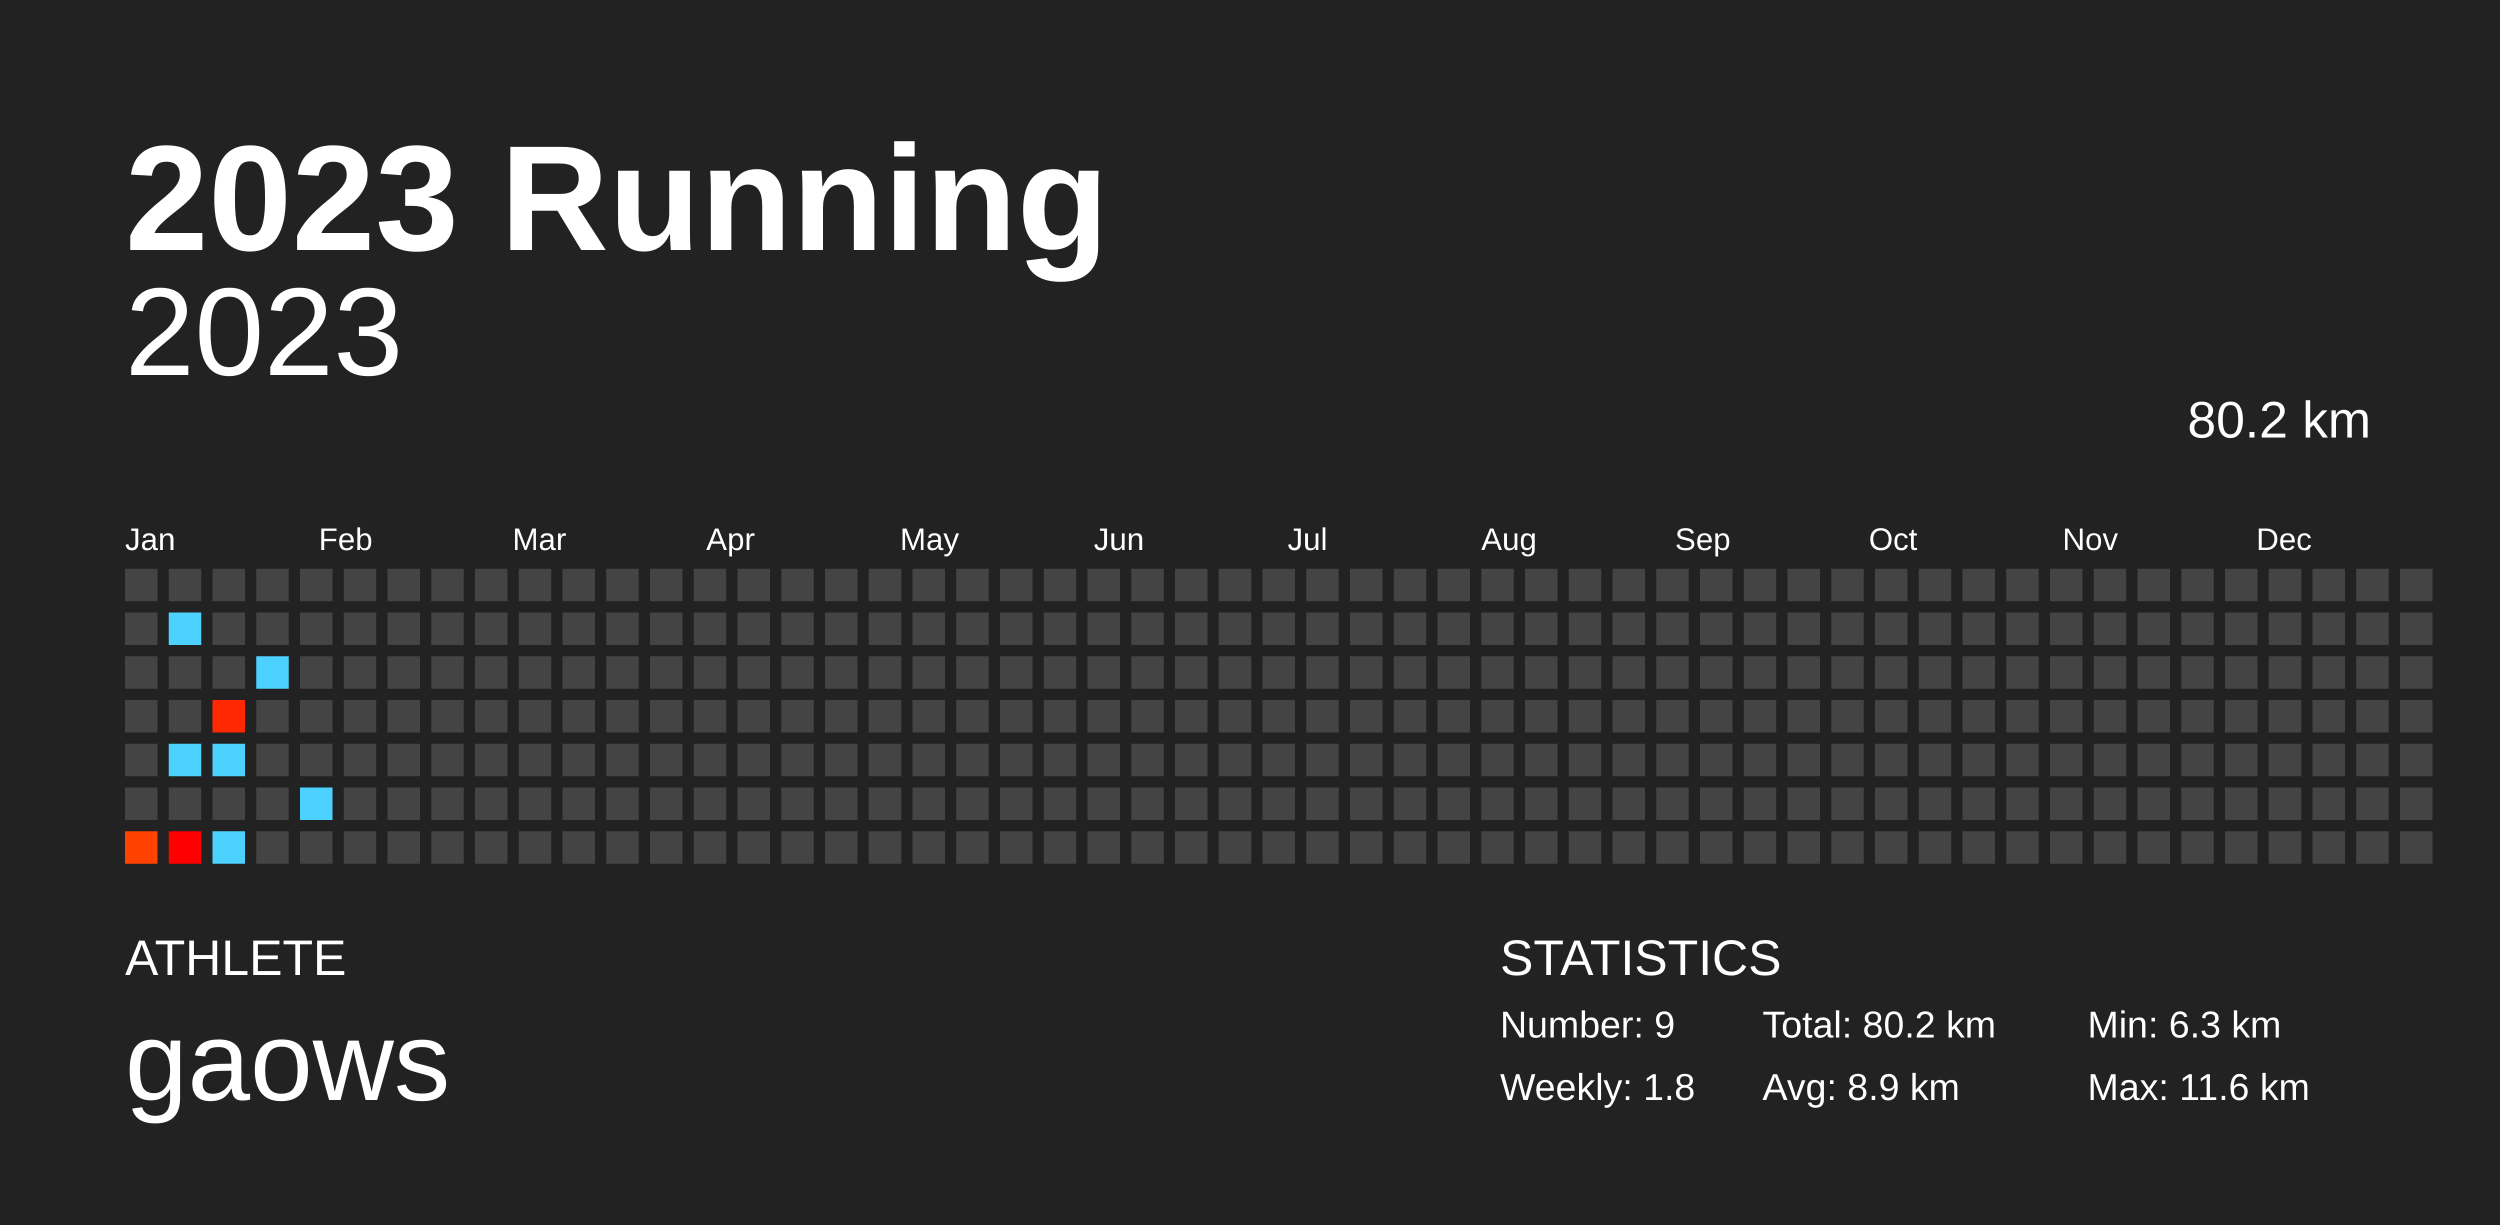
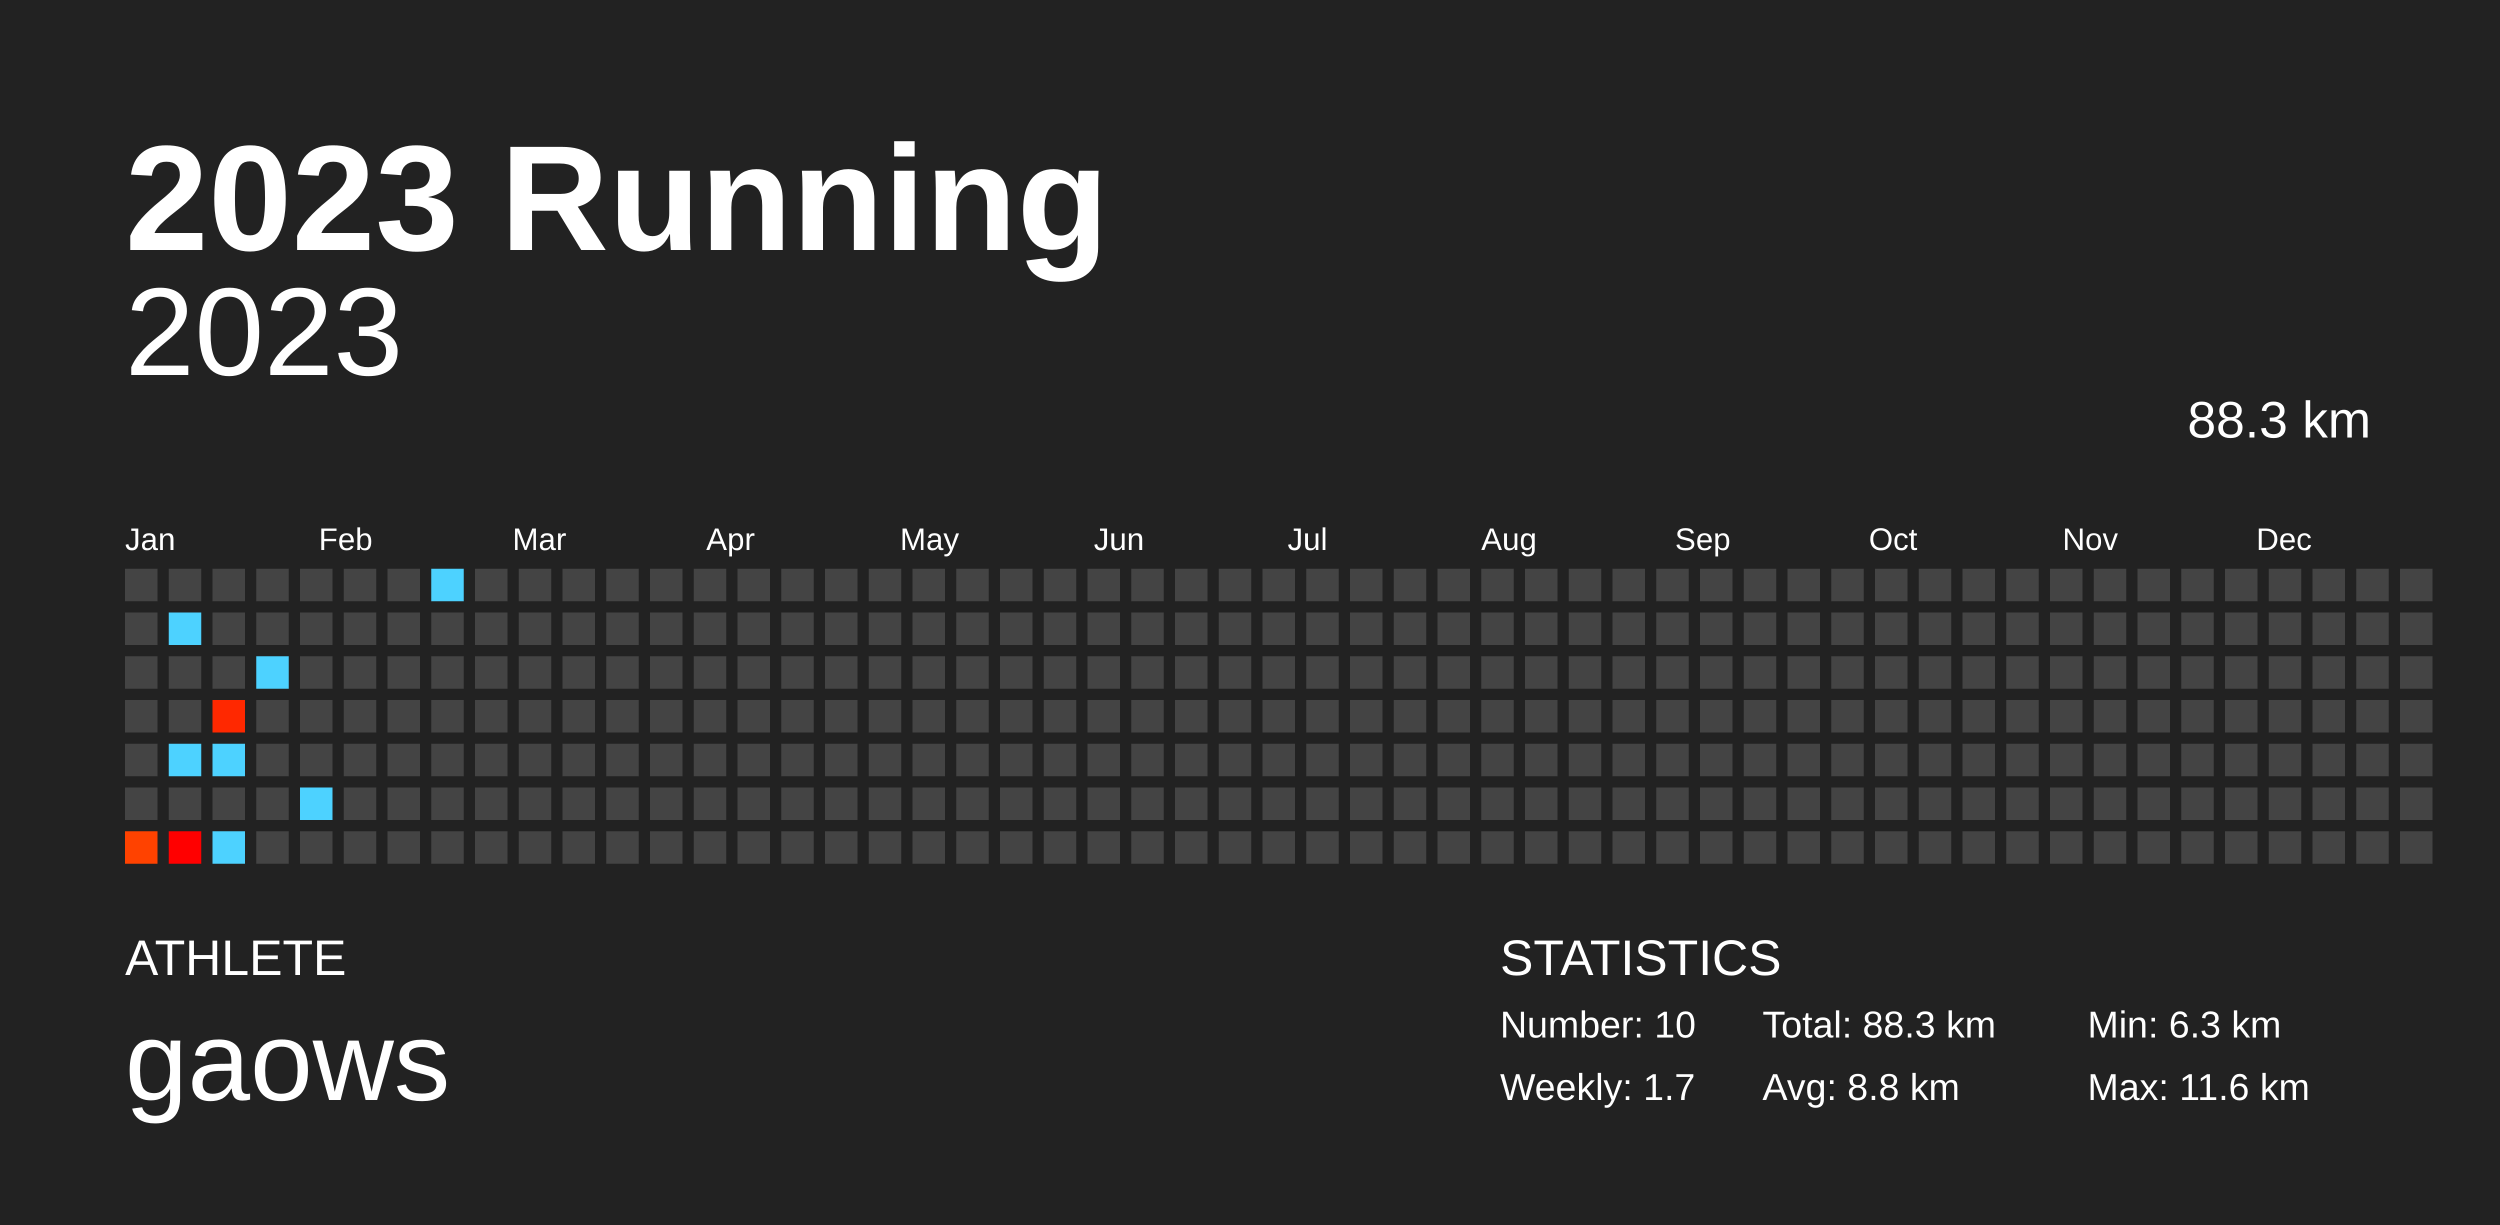
<svg xmlns="http://www.w3.org/2000/svg" baseProfile="full" height="98mm" version="1.1" viewBox="0,0,200,98" width="200mm">
  <defs />
  <rect fill="#222222" height="98" width="200" x="0" y="0" />
  <text fill="#FFFFFF" style="font-size:12px; font-family:Arial; font-weight:bold;" x="10" y="20">2023 Running</text>
  <text fill="#FFFFFF" style="font-size:4px; font-family:Arial" x="10" y="78">ATHLETE</text>
  <text fill="#FFFFFF" style="font-size:9px; font-family:Arial" x="10" y="88">gaows</text>
  <text fill="#FFFFFF" style="font-size:4px; font-family:Arial" x="120" y="78">STATISTICS</text>
-   <text fill="#FFFFFF" style="font-size:3px; font-family:Arial" x="120" y="83">Number: 9</text>
-   <text fill="#FFFFFF" style="font-size:3px; font-family:Arial" x="120" y="88">Weekly: 1.8</text>
-   <text fill="#FFFFFF" style="font-size:3px; font-family:Arial" x="141" y="83">Total: 80.2 km</text>
-   <text fill="#FFFFFF" style="font-size:3px; font-family:Arial" x="141" y="88">Avg: 8.9 km</text>
+   <text fill="#FFFFFF" style="font-size:3px; font-family:Arial" x="120" y="83">Number: 10</text>
+   <text fill="#FFFFFF" style="font-size:3px; font-family:Arial" x="120" y="88">Weekly: 1.7</text>
+   <text fill="#FFFFFF" style="font-size:3px; font-family:Arial" x="141" y="83">Total: 88.3 km</text>
+   <text fill="#FFFFFF" style="font-size:3px; font-family:Arial" x="141" y="88">Avg: 8.8 km</text>
  <text fill="#FFFFFF" style="font-size:3px; font-family:Arial" x="167" y="83">Min: 6.3 km</text>
  <text fill="#FFFFFF" style="font-size:3px; font-family:Arial" x="167" y="88">Max: 11.6 km</text>
  <text alignment-baseline="hanging" fill="#FFFFFF" style="font-size:10.0px; font-family:Arial;" x="10" y="30">2023</text>
-   <text alignment-baseline="hanging" fill="#FFFFFF" style="font-size:4.125px; font-family:Arial;" x="175" y="35">80.2 km</text>
+   <text alignment-baseline="hanging" fill="#FFFFFF" style="font-size:4.125px; font-family:Arial;" x="175" y="35">88.3 km</text>
  <text fill="#FFFFFF" style="font-size:2.5px; font-family:Arial" x="10.0" y="44">Jan</text>
  <text fill="#FFFFFF" style="font-size:2.5px; font-family:Arial" x="25.5" y="44">Feb</text>
  <text fill="#FFFFFF" style="font-size:2.5px; font-family:Arial" x="41.0" y="44">Mar</text>
  <text fill="#FFFFFF" style="font-size:2.5px; font-family:Arial" x="56.5" y="44">Apr</text>
  <text fill="#FFFFFF" style="font-size:2.5px; font-family:Arial" x="72.0" y="44">May</text>
  <text fill="#FFFFFF" style="font-size:2.5px; font-family:Arial" x="87.5" y="44">Jun</text>
  <text fill="#FFFFFF" style="font-size:2.5px; font-family:Arial" x="103.0" y="44">Jul</text>
  <text fill="#FFFFFF" style="font-size:2.5px; font-family:Arial" x="118.5" y="44">Aug</text>
  <text fill="#FFFFFF" style="font-size:2.5px; font-family:Arial" x="134.0" y="44">Sep</text>
  <text fill="#FFFFFF" style="font-size:2.5px; font-family:Arial" x="149.5" y="44">Oct</text>
  <text fill="#FFFFFF" style="font-size:2.5px; font-family:Arial" x="165.0" y="44">Nov</text>
  <text fill="#FFFFFF" style="font-size:2.5px; font-family:Arial" x="180.5" y="44">Dec</text>
  <rect fill="#444444" height="2.6" width="2.6" x="10.0" y="45.5" />
  <rect fill="#444444" height="2.6" width="2.6" x="10.0" y="49.0" />
  <rect fill="#444444" height="2.6" width="2.6" x="10.0" y="52.5" />
  <rect fill="#444444" height="2.6" width="2.6" x="10.0" y="56.0" />
  <rect fill="#444444" height="2.6" width="2.6" x="10.0" y="59.5" />
  <rect fill="#444444" height="2.6" width="2.6" x="10.0" y="63.0" />
  <rect fill="#ff4200" height="2.6" width="2.6" x="10.0" y="66.5" />
  <rect fill="#444444" height="2.6" width="2.6" x="13.5" y="45.5" />
  <rect fill="#4dd2ff" height="2.6" width="2.6" x="13.5" y="49.0" />
  <rect fill="#444444" height="2.6" width="2.6" x="13.5" y="52.5" />
  <rect fill="#444444" height="2.6" width="2.6" x="13.5" y="56.0" />
  <rect fill="#4dd2ff" height="2.6" width="2.6" x="13.5" y="59.5" />
  <rect fill="#444444" height="2.6" width="2.6" x="13.5" y="63.0" />
  <rect fill="#ff0000" height="2.6" width="2.6" x="13.5" y="66.5" />
  <rect fill="#444444" height="2.6" width="2.6" x="17.0" y="45.5" />
  <rect fill="#444444" height="2.6" width="2.6" x="17.0" y="49.0" />
  <rect fill="#444444" height="2.6" width="2.6" x="17.0" y="52.5" />
  <rect fill="#ff2800" height="2.6" width="2.6" x="17.0" y="56.0" />
  <rect fill="#4dd2ff" height="2.6" width="2.6" x="17.0" y="59.5" />
  <rect fill="#444444" height="2.6" width="2.6" x="17.0" y="63.0" />
  <rect fill="#4dd2ff" height="2.6" width="2.6" x="17.0" y="66.5" />
  <rect fill="#444444" height="2.6" width="2.6" x="20.5" y="45.5" />
  <rect fill="#444444" height="2.6" width="2.6" x="20.5" y="49.0" />
  <rect fill="#4dd2ff" height="2.6" width="2.6" x="20.5" y="52.5" />
  <rect fill="#444444" height="2.6" width="2.6" x="20.5" y="56.0" />
  <rect fill="#444444" height="2.6" width="2.6" x="20.5" y="59.5" />
  <rect fill="#444444" height="2.6" width="2.6" x="20.5" y="63.0" />
  <rect fill="#444444" height="2.6" width="2.6" x="20.5" y="66.5" />
  <rect fill="#444444" height="2.6" width="2.6" x="24.0" y="45.5" />
  <rect fill="#444444" height="2.6" width="2.6" x="24.0" y="49.0" />
  <rect fill="#444444" height="2.6" width="2.6" x="24.0" y="52.5" />
  <rect fill="#444444" height="2.6" width="2.6" x="24.0" y="56.0" />
  <rect fill="#444444" height="2.6" width="2.6" x="24.0" y="59.5" />
  <rect fill="#4dd2ff" height="2.6" width="2.6" x="24.0" y="63.0" />
  <rect fill="#444444" height="2.6" width="2.6" x="24.0" y="66.5" />
  <rect fill="#444444" height="2.6" width="2.6" x="27.5" y="45.5" />
  <rect fill="#444444" height="2.6" width="2.6" x="27.5" y="49.0" />
  <rect fill="#444444" height="2.6" width="2.6" x="27.5" y="52.5" />
  <rect fill="#444444" height="2.6" width="2.6" x="27.5" y="56.0" />
  <rect fill="#444444" height="2.6" width="2.6" x="27.5" y="59.5" />
  <rect fill="#444444" height="2.6" width="2.6" x="27.5" y="63.0" />
  <rect fill="#444444" height="2.6" width="2.6" x="27.5" y="66.5" />
  <rect fill="#444444" height="2.6" width="2.6" x="31.0" y="45.5" />
  <rect fill="#444444" height="2.6" width="2.6" x="31.0" y="49.0" />
  <rect fill="#444444" height="2.6" width="2.6" x="31.0" y="52.5" />
  <rect fill="#444444" height="2.6" width="2.6" x="31.0" y="56.0" />
  <rect fill="#444444" height="2.6" width="2.6" x="31.0" y="59.5" />
  <rect fill="#444444" height="2.6" width="2.6" x="31.0" y="63.0" />
  <rect fill="#444444" height="2.6" width="2.6" x="31.0" y="66.5" />
-   <rect fill="#444444" height="2.6" width="2.6" x="34.5" y="45.5" />
+   <rect fill="#4dd2ff" height="2.6" width="2.6" x="34.5" y="45.5" />
  <rect fill="#444444" height="2.6" width="2.6" x="34.5" y="49.0" />
  <rect fill="#444444" height="2.6" width="2.6" x="34.5" y="52.5" />
  <rect fill="#444444" height="2.6" width="2.6" x="34.5" y="56.0" />
  <rect fill="#444444" height="2.6" width="2.6" x="34.5" y="59.5" />
  <rect fill="#444444" height="2.6" width="2.6" x="34.5" y="63.0" />
  <rect fill="#444444" height="2.6" width="2.6" x="34.5" y="66.5" />
  <rect fill="#444444" height="2.6" width="2.6" x="38.0" y="45.5" />
  <rect fill="#444444" height="2.6" width="2.6" x="38.0" y="49.0" />
  <rect fill="#444444" height="2.6" width="2.6" x="38.0" y="52.5" />
  <rect fill="#444444" height="2.6" width="2.6" x="38.0" y="56.0" />
  <rect fill="#444444" height="2.6" width="2.6" x="38.0" y="59.5" />
  <rect fill="#444444" height="2.6" width="2.6" x="38.0" y="63.0" />
  <rect fill="#444444" height="2.6" width="2.6" x="38.0" y="66.5" />
  <rect fill="#444444" height="2.6" width="2.6" x="41.5" y="45.5" />
  <rect fill="#444444" height="2.6" width="2.6" x="41.5" y="49.0" />
  <rect fill="#444444" height="2.6" width="2.6" x="41.5" y="52.5" />
  <rect fill="#444444" height="2.6" width="2.6" x="41.5" y="56.0" />
  <rect fill="#444444" height="2.6" width="2.6" x="41.5" y="59.5" />
  <rect fill="#444444" height="2.6" width="2.6" x="41.5" y="63.0" />
  <rect fill="#444444" height="2.6" width="2.6" x="41.5" y="66.5" />
  <rect fill="#444444" height="2.6" width="2.6" x="45.0" y="45.5" />
  <rect fill="#444444" height="2.6" width="2.6" x="45.0" y="49.0" />
  <rect fill="#444444" height="2.6" width="2.6" x="45.0" y="52.5" />
  <rect fill="#444444" height="2.6" width="2.6" x="45.0" y="56.0" />
  <rect fill="#444444" height="2.6" width="2.6" x="45.0" y="59.5" />
  <rect fill="#444444" height="2.6" width="2.6" x="45.0" y="63.0" />
  <rect fill="#444444" height="2.6" width="2.6" x="45.0" y="66.5" />
  <rect fill="#444444" height="2.6" width="2.6" x="48.5" y="45.5" />
  <rect fill="#444444" height="2.6" width="2.6" x="48.5" y="49.0" />
  <rect fill="#444444" height="2.6" width="2.6" x="48.5" y="52.5" />
  <rect fill="#444444" height="2.6" width="2.6" x="48.5" y="56.0" />
  <rect fill="#444444" height="2.6" width="2.6" x="48.5" y="59.5" />
  <rect fill="#444444" height="2.6" width="2.6" x="48.5" y="63.0" />
  <rect fill="#444444" height="2.6" width="2.6" x="48.5" y="66.5" />
  <rect fill="#444444" height="2.6" width="2.6" x="52.0" y="45.5" />
  <rect fill="#444444" height="2.6" width="2.6" x="52.0" y="49.0" />
  <rect fill="#444444" height="2.6" width="2.6" x="52.0" y="52.5" />
  <rect fill="#444444" height="2.6" width="2.6" x="52.0" y="56.0" />
  <rect fill="#444444" height="2.6" width="2.6" x="52.0" y="59.5" />
  <rect fill="#444444" height="2.6" width="2.6" x="52.0" y="63.0" />
  <rect fill="#444444" height="2.6" width="2.6" x="52.0" y="66.5" />
  <rect fill="#444444" height="2.6" width="2.6" x="55.5" y="45.5" />
  <rect fill="#444444" height="2.6" width="2.6" x="55.5" y="49.0" />
  <rect fill="#444444" height="2.6" width="2.6" x="55.5" y="52.5" />
  <rect fill="#444444" height="2.6" width="2.6" x="55.5" y="56.0" />
  <rect fill="#444444" height="2.6" width="2.6" x="55.5" y="59.5" />
  <rect fill="#444444" height="2.6" width="2.6" x="55.5" y="63.0" />
  <rect fill="#444444" height="2.6" width="2.6" x="55.5" y="66.5" />
  <rect fill="#444444" height="2.6" width="2.6" x="59.0" y="45.5" />
  <rect fill="#444444" height="2.6" width="2.6" x="59.0" y="49.0" />
  <rect fill="#444444" height="2.6" width="2.6" x="59.0" y="52.5" />
  <rect fill="#444444" height="2.6" width="2.6" x="59.0" y="56.0" />
  <rect fill="#444444" height="2.6" width="2.6" x="59.0" y="59.5" />
  <rect fill="#444444" height="2.6" width="2.6" x="59.0" y="63.0" />
  <rect fill="#444444" height="2.6" width="2.6" x="59.0" y="66.5" />
  <rect fill="#444444" height="2.6" width="2.6" x="62.5" y="45.5" />
  <rect fill="#444444" height="2.6" width="2.6" x="62.5" y="49.0" />
  <rect fill="#444444" height="2.6" width="2.6" x="62.5" y="52.5" />
  <rect fill="#444444" height="2.6" width="2.6" x="62.5" y="56.0" />
  <rect fill="#444444" height="2.6" width="2.6" x="62.5" y="59.5" />
  <rect fill="#444444" height="2.6" width="2.6" x="62.5" y="63.0" />
  <rect fill="#444444" height="2.6" width="2.6" x="62.5" y="66.5" />
  <rect fill="#444444" height="2.6" width="2.6" x="66.0" y="45.5" />
  <rect fill="#444444" height="2.6" width="2.6" x="66.0" y="49.0" />
  <rect fill="#444444" height="2.6" width="2.6" x="66.0" y="52.5" />
  <rect fill="#444444" height="2.6" width="2.6" x="66.0" y="56.0" />
  <rect fill="#444444" height="2.6" width="2.6" x="66.0" y="59.5" />
  <rect fill="#444444" height="2.6" width="2.6" x="66.0" y="63.0" />
  <rect fill="#444444" height="2.6" width="2.6" x="66.0" y="66.5" />
  <rect fill="#444444" height="2.6" width="2.6" x="69.5" y="45.5" />
  <rect fill="#444444" height="2.6" width="2.6" x="69.5" y="49.0" />
  <rect fill="#444444" height="2.6" width="2.6" x="69.5" y="52.5" />
  <rect fill="#444444" height="2.6" width="2.6" x="69.5" y="56.0" />
  <rect fill="#444444" height="2.6" width="2.6" x="69.5" y="59.5" />
  <rect fill="#444444" height="2.6" width="2.6" x="69.5" y="63.0" />
  <rect fill="#444444" height="2.6" width="2.6" x="69.5" y="66.5" />
  <rect fill="#444444" height="2.6" width="2.6" x="73.0" y="45.5" />
  <rect fill="#444444" height="2.6" width="2.6" x="73.0" y="49.0" />
  <rect fill="#444444" height="2.6" width="2.6" x="73.0" y="52.5" />
  <rect fill="#444444" height="2.6" width="2.6" x="73.0" y="56.0" />
  <rect fill="#444444" height="2.6" width="2.6" x="73.0" y="59.5" />
  <rect fill="#444444" height="2.6" width="2.6" x="73.0" y="63.0" />
  <rect fill="#444444" height="2.6" width="2.6" x="73.0" y="66.5" />
  <rect fill="#444444" height="2.6" width="2.6" x="76.5" y="45.5" />
  <rect fill="#444444" height="2.6" width="2.6" x="76.5" y="49.0" />
  <rect fill="#444444" height="2.6" width="2.6" x="76.5" y="52.5" />
  <rect fill="#444444" height="2.6" width="2.6" x="76.5" y="56.0" />
  <rect fill="#444444" height="2.6" width="2.6" x="76.5" y="59.5" />
  <rect fill="#444444" height="2.6" width="2.6" x="76.5" y="63.0" />
  <rect fill="#444444" height="2.6" width="2.6" x="76.5" y="66.5" />
  <rect fill="#444444" height="2.6" width="2.6" x="80.0" y="45.5" />
  <rect fill="#444444" height="2.6" width="2.6" x="80.0" y="49.0" />
  <rect fill="#444444" height="2.6" width="2.6" x="80.0" y="52.5" />
  <rect fill="#444444" height="2.6" width="2.6" x="80.0" y="56.0" />
  <rect fill="#444444" height="2.6" width="2.6" x="80.0" y="59.5" />
  <rect fill="#444444" height="2.6" width="2.6" x="80.0" y="63.0" />
  <rect fill="#444444" height="2.6" width="2.6" x="80.0" y="66.5" />
  <rect fill="#444444" height="2.6" width="2.6" x="83.5" y="45.5" />
  <rect fill="#444444" height="2.6" width="2.6" x="83.5" y="49.0" />
  <rect fill="#444444" height="2.6" width="2.6" x="83.5" y="52.5" />
  <rect fill="#444444" height="2.6" width="2.6" x="83.5" y="56.0" />
  <rect fill="#444444" height="2.6" width="2.6" x="83.5" y="59.5" />
  <rect fill="#444444" height="2.6" width="2.6" x="83.5" y="63.0" />
  <rect fill="#444444" height="2.6" width="2.6" x="83.5" y="66.5" />
  <rect fill="#444444" height="2.6" width="2.6" x="87.0" y="45.5" />
  <rect fill="#444444" height="2.6" width="2.6" x="87.0" y="49.0" />
  <rect fill="#444444" height="2.6" width="2.6" x="87.0" y="52.5" />
  <rect fill="#444444" height="2.6" width="2.6" x="87.0" y="56.0" />
  <rect fill="#444444" height="2.6" width="2.6" x="87.0" y="59.5" />
  <rect fill="#444444" height="2.6" width="2.6" x="87.0" y="63.0" />
  <rect fill="#444444" height="2.6" width="2.6" x="87.0" y="66.5" />
  <rect fill="#444444" height="2.6" width="2.6" x="90.5" y="45.5" />
  <rect fill="#444444" height="2.6" width="2.6" x="90.5" y="49.0" />
  <rect fill="#444444" height="2.6" width="2.6" x="90.5" y="52.5" />
  <rect fill="#444444" height="2.6" width="2.6" x="90.5" y="56.0" />
  <rect fill="#444444" height="2.6" width="2.6" x="90.5" y="59.5" />
  <rect fill="#444444" height="2.6" width="2.6" x="90.5" y="63.0" />
  <rect fill="#444444" height="2.6" width="2.6" x="90.5" y="66.5" />
  <rect fill="#444444" height="2.6" width="2.6" x="94.0" y="45.5" />
  <rect fill="#444444" height="2.6" width="2.6" x="94.0" y="49.0" />
  <rect fill="#444444" height="2.6" width="2.6" x="94.0" y="52.5" />
  <rect fill="#444444" height="2.6" width="2.6" x="94.0" y="56.0" />
  <rect fill="#444444" height="2.6" width="2.6" x="94.0" y="59.5" />
  <rect fill="#444444" height="2.6" width="2.6" x="94.0" y="63.0" />
  <rect fill="#444444" height="2.6" width="2.6" x="94.0" y="66.5" />
  <rect fill="#444444" height="2.6" width="2.6" x="97.5" y="45.5" />
  <rect fill="#444444" height="2.6" width="2.6" x="97.5" y="49.0" />
  <rect fill="#444444" height="2.6" width="2.6" x="97.5" y="52.5" />
  <rect fill="#444444" height="2.6" width="2.6" x="97.5" y="56.0" />
  <rect fill="#444444" height="2.6" width="2.6" x="97.5" y="59.5" />
  <rect fill="#444444" height="2.6" width="2.6" x="97.5" y="63.0" />
  <rect fill="#444444" height="2.6" width="2.6" x="97.5" y="66.5" />
  <rect fill="#444444" height="2.6" width="2.6" x="101.0" y="45.5" />
  <rect fill="#444444" height="2.6" width="2.6" x="101.0" y="49.0" />
  <rect fill="#444444" height="2.6" width="2.6" x="101.0" y="52.5" />
  <rect fill="#444444" height="2.6" width="2.6" x="101.0" y="56.0" />
  <rect fill="#444444" height="2.6" width="2.6" x="101.0" y="59.5" />
  <rect fill="#444444" height="2.6" width="2.6" x="101.0" y="63.0" />
  <rect fill="#444444" height="2.6" width="2.6" x="101.0" y="66.5" />
  <rect fill="#444444" height="2.6" width="2.6" x="104.5" y="45.5" />
  <rect fill="#444444" height="2.6" width="2.6" x="104.5" y="49.0" />
  <rect fill="#444444" height="2.6" width="2.6" x="104.5" y="52.5" />
  <rect fill="#444444" height="2.6" width="2.6" x="104.5" y="56.0" />
  <rect fill="#444444" height="2.6" width="2.6" x="104.5" y="59.5" />
  <rect fill="#444444" height="2.6" width="2.6" x="104.5" y="63.0" />
  <rect fill="#444444" height="2.6" width="2.6" x="104.5" y="66.5" />
  <rect fill="#444444" height="2.6" width="2.6" x="108.0" y="45.5" />
  <rect fill="#444444" height="2.6" width="2.6" x="108.0" y="49.0" />
  <rect fill="#444444" height="2.6" width="2.6" x="108.0" y="52.5" />
  <rect fill="#444444" height="2.6" width="2.6" x="108.0" y="56.0" />
  <rect fill="#444444" height="2.6" width="2.6" x="108.0" y="59.5" />
  <rect fill="#444444" height="2.6" width="2.6" x="108.0" y="63.0" />
  <rect fill="#444444" height="2.6" width="2.6" x="108.0" y="66.5" />
  <rect fill="#444444" height="2.6" width="2.6" x="111.5" y="45.5" />
  <rect fill="#444444" height="2.6" width="2.6" x="111.5" y="49.0" />
  <rect fill="#444444" height="2.6" width="2.6" x="111.5" y="52.5" />
  <rect fill="#444444" height="2.6" width="2.6" x="111.5" y="56.0" />
  <rect fill="#444444" height="2.6" width="2.6" x="111.5" y="59.5" />
  <rect fill="#444444" height="2.6" width="2.6" x="111.5" y="63.0" />
  <rect fill="#444444" height="2.6" width="2.6" x="111.5" y="66.5" />
  <rect fill="#444444" height="2.6" width="2.6" x="115.0" y="45.5" />
  <rect fill="#444444" height="2.6" width="2.6" x="115.0" y="49.0" />
  <rect fill="#444444" height="2.6" width="2.6" x="115.0" y="52.5" />
  <rect fill="#444444" height="2.6" width="2.6" x="115.0" y="56.0" />
  <rect fill="#444444" height="2.6" width="2.6" x="115.0" y="59.5" />
  <rect fill="#444444" height="2.6" width="2.6" x="115.0" y="63.0" />
  <rect fill="#444444" height="2.6" width="2.6" x="115.0" y="66.5" />
  <rect fill="#444444" height="2.6" width="2.6" x="118.5" y="45.5" />
  <rect fill="#444444" height="2.6" width="2.6" x="118.5" y="49.0" />
  <rect fill="#444444" height="2.6" width="2.6" x="118.5" y="52.5" />
  <rect fill="#444444" height="2.6" width="2.6" x="118.5" y="56.0" />
  <rect fill="#444444" height="2.6" width="2.6" x="118.5" y="59.5" />
  <rect fill="#444444" height="2.6" width="2.6" x="118.5" y="63.0" />
  <rect fill="#444444" height="2.6" width="2.6" x="118.5" y="66.5" />
  <rect fill="#444444" height="2.6" width="2.6" x="122.0" y="45.5" />
  <rect fill="#444444" height="2.6" width="2.6" x="122.0" y="49.0" />
  <rect fill="#444444" height="2.6" width="2.6" x="122.0" y="52.5" />
  <rect fill="#444444" height="2.6" width="2.6" x="122.0" y="56.0" />
  <rect fill="#444444" height="2.6" width="2.6" x="122.0" y="59.5" />
  <rect fill="#444444" height="2.6" width="2.6" x="122.0" y="63.0" />
  <rect fill="#444444" height="2.6" width="2.6" x="122.0" y="66.5" />
  <rect fill="#444444" height="2.6" width="2.6" x="125.5" y="45.5" />
  <rect fill="#444444" height="2.6" width="2.6" x="125.5" y="49.0" />
  <rect fill="#444444" height="2.6" width="2.6" x="125.5" y="52.5" />
  <rect fill="#444444" height="2.6" width="2.6" x="125.5" y="56.0" />
  <rect fill="#444444" height="2.6" width="2.6" x="125.5" y="59.5" />
  <rect fill="#444444" height="2.6" width="2.6" x="125.5" y="63.0" />
  <rect fill="#444444" height="2.6" width="2.6" x="125.5" y="66.5" />
  <rect fill="#444444" height="2.6" width="2.6" x="129.0" y="45.5" />
  <rect fill="#444444" height="2.6" width="2.6" x="129.0" y="49.0" />
  <rect fill="#444444" height="2.6" width="2.6" x="129.0" y="52.5" />
  <rect fill="#444444" height="2.6" width="2.6" x="129.0" y="56.0" />
  <rect fill="#444444" height="2.6" width="2.6" x="129.0" y="59.5" />
  <rect fill="#444444" height="2.6" width="2.6" x="129.0" y="63.0" />
  <rect fill="#444444" height="2.6" width="2.6" x="129.0" y="66.5" />
  <rect fill="#444444" height="2.6" width="2.6" x="132.5" y="45.5" />
  <rect fill="#444444" height="2.6" width="2.6" x="132.5" y="49.0" />
  <rect fill="#444444" height="2.6" width="2.6" x="132.5" y="52.5" />
  <rect fill="#444444" height="2.6" width="2.6" x="132.5" y="56.0" />
  <rect fill="#444444" height="2.6" width="2.6" x="132.5" y="59.5" />
  <rect fill="#444444" height="2.6" width="2.6" x="132.5" y="63.0" />
  <rect fill="#444444" height="2.6" width="2.6" x="132.5" y="66.5" />
  <rect fill="#444444" height="2.6" width="2.6" x="136.0" y="45.5" />
  <rect fill="#444444" height="2.6" width="2.6" x="136.0" y="49.0" />
  <rect fill="#444444" height="2.6" width="2.6" x="136.0" y="52.5" />
  <rect fill="#444444" height="2.6" width="2.6" x="136.0" y="56.0" />
  <rect fill="#444444" height="2.6" width="2.6" x="136.0" y="59.5" />
  <rect fill="#444444" height="2.6" width="2.6" x="136.0" y="63.0" />
  <rect fill="#444444" height="2.6" width="2.6" x="136.0" y="66.5" />
  <rect fill="#444444" height="2.6" width="2.6" x="139.5" y="45.5" />
  <rect fill="#444444" height="2.6" width="2.6" x="139.5" y="49.0" />
  <rect fill="#444444" height="2.6" width="2.6" x="139.5" y="52.5" />
  <rect fill="#444444" height="2.6" width="2.6" x="139.5" y="56.0" />
  <rect fill="#444444" height="2.6" width="2.6" x="139.5" y="59.5" />
  <rect fill="#444444" height="2.6" width="2.6" x="139.5" y="63.0" />
  <rect fill="#444444" height="2.6" width="2.6" x="139.5" y="66.5" />
  <rect fill="#444444" height="2.6" width="2.6" x="143.0" y="45.5" />
  <rect fill="#444444" height="2.6" width="2.6" x="143.0" y="49.0" />
  <rect fill="#444444" height="2.6" width="2.6" x="143.0" y="52.5" />
  <rect fill="#444444" height="2.6" width="2.6" x="143.0" y="56.0" />
  <rect fill="#444444" height="2.6" width="2.6" x="143.0" y="59.5" />
  <rect fill="#444444" height="2.6" width="2.6" x="143.0" y="63.0" />
  <rect fill="#444444" height="2.6" width="2.6" x="143.0" y="66.5" />
  <rect fill="#444444" height="2.6" width="2.6" x="146.5" y="45.5" />
  <rect fill="#444444" height="2.6" width="2.6" x="146.5" y="49.0" />
  <rect fill="#444444" height="2.6" width="2.6" x="146.5" y="52.5" />
  <rect fill="#444444" height="2.6" width="2.6" x="146.5" y="56.0" />
  <rect fill="#444444" height="2.6" width="2.6" x="146.5" y="59.5" />
  <rect fill="#444444" height="2.6" width="2.6" x="146.5" y="63.0" />
  <rect fill="#444444" height="2.6" width="2.6" x="146.5" y="66.5" />
  <rect fill="#444444" height="2.6" width="2.6" x="150.0" y="45.5" />
  <rect fill="#444444" height="2.6" width="2.6" x="150.0" y="49.0" />
  <rect fill="#444444" height="2.6" width="2.6" x="150.0" y="52.5" />
  <rect fill="#444444" height="2.6" width="2.6" x="150.0" y="56.0" />
  <rect fill="#444444" height="2.6" width="2.6" x="150.0" y="59.5" />
  <rect fill="#444444" height="2.6" width="2.6" x="150.0" y="63.0" />
  <rect fill="#444444" height="2.6" width="2.6" x="150.0" y="66.5" />
  <rect fill="#444444" height="2.6" width="2.6" x="153.5" y="45.5" />
  <rect fill="#444444" height="2.6" width="2.6" x="153.5" y="49.0" />
  <rect fill="#444444" height="2.6" width="2.6" x="153.5" y="52.5" />
  <rect fill="#444444" height="2.6" width="2.6" x="153.5" y="56.0" />
  <rect fill="#444444" height="2.6" width="2.6" x="153.5" y="59.5" />
  <rect fill="#444444" height="2.6" width="2.6" x="153.5" y="63.0" />
  <rect fill="#444444" height="2.6" width="2.6" x="153.5" y="66.5" />
  <rect fill="#444444" height="2.6" width="2.6" x="157.0" y="45.5" />
  <rect fill="#444444" height="2.6" width="2.6" x="157.0" y="49.0" />
  <rect fill="#444444" height="2.6" width="2.6" x="157.0" y="52.5" />
  <rect fill="#444444" height="2.6" width="2.6" x="157.0" y="56.0" />
  <rect fill="#444444" height="2.6" width="2.6" x="157.0" y="59.5" />
  <rect fill="#444444" height="2.6" width="2.6" x="157.0" y="63.0" />
  <rect fill="#444444" height="2.6" width="2.6" x="157.0" y="66.5" />
  <rect fill="#444444" height="2.6" width="2.6" x="160.5" y="45.5" />
  <rect fill="#444444" height="2.6" width="2.6" x="160.5" y="49.0" />
  <rect fill="#444444" height="2.6" width="2.6" x="160.5" y="52.5" />
  <rect fill="#444444" height="2.6" width="2.6" x="160.5" y="56.0" />
  <rect fill="#444444" height="2.6" width="2.6" x="160.5" y="59.5" />
  <rect fill="#444444" height="2.6" width="2.6" x="160.5" y="63.0" />
  <rect fill="#444444" height="2.6" width="2.6" x="160.5" y="66.5" />
  <rect fill="#444444" height="2.6" width="2.6" x="164.0" y="45.5" />
  <rect fill="#444444" height="2.6" width="2.6" x="164.0" y="49.0" />
  <rect fill="#444444" height="2.6" width="2.6" x="164.0" y="52.5" />
  <rect fill="#444444" height="2.6" width="2.6" x="164.0" y="56.0" />
  <rect fill="#444444" height="2.6" width="2.6" x="164.0" y="59.5" />
  <rect fill="#444444" height="2.6" width="2.6" x="164.0" y="63.0" />
  <rect fill="#444444" height="2.6" width="2.6" x="164.0" y="66.5" />
  <rect fill="#444444" height="2.6" width="2.6" x="167.5" y="45.5" />
  <rect fill="#444444" height="2.6" width="2.6" x="167.5" y="49.0" />
  <rect fill="#444444" height="2.6" width="2.6" x="167.5" y="52.5" />
  <rect fill="#444444" height="2.6" width="2.6" x="167.5" y="56.0" />
  <rect fill="#444444" height="2.6" width="2.6" x="167.5" y="59.5" />
  <rect fill="#444444" height="2.6" width="2.6" x="167.5" y="63.0" />
  <rect fill="#444444" height="2.6" width="2.6" x="167.5" y="66.5" />
  <rect fill="#444444" height="2.6" width="2.6" x="171.0" y="45.5" />
  <rect fill="#444444" height="2.6" width="2.6" x="171.0" y="49.0" />
  <rect fill="#444444" height="2.6" width="2.6" x="171.0" y="52.5" />
  <rect fill="#444444" height="2.6" width="2.6" x="171.0" y="56.0" />
  <rect fill="#444444" height="2.6" width="2.6" x="171.0" y="59.5" />
  <rect fill="#444444" height="2.6" width="2.6" x="171.0" y="63.0" />
  <rect fill="#444444" height="2.6" width="2.6" x="171.0" y="66.5" />
  <rect fill="#444444" height="2.6" width="2.6" x="174.5" y="45.5" />
  <rect fill="#444444" height="2.6" width="2.6" x="174.5" y="49.0" />
  <rect fill="#444444" height="2.6" width="2.6" x="174.5" y="52.5" />
  <rect fill="#444444" height="2.6" width="2.6" x="174.5" y="56.0" />
  <rect fill="#444444" height="2.6" width="2.6" x="174.5" y="59.5" />
  <rect fill="#444444" height="2.6" width="2.6" x="174.5" y="63.0" />
  <rect fill="#444444" height="2.6" width="2.6" x="174.5" y="66.5" />
  <rect fill="#444444" height="2.6" width="2.6" x="178.0" y="45.5" />
  <rect fill="#444444" height="2.6" width="2.6" x="178.0" y="49.0" />
  <rect fill="#444444" height="2.6" width="2.6" x="178.0" y="52.5" />
  <rect fill="#444444" height="2.6" width="2.6" x="178.0" y="56.0" />
  <rect fill="#444444" height="2.6" width="2.6" x="178.0" y="59.5" />
  <rect fill="#444444" height="2.6" width="2.6" x="178.0" y="63.0" />
  <rect fill="#444444" height="2.6" width="2.6" x="178.0" y="66.5" />
  <rect fill="#444444" height="2.6" width="2.6" x="181.5" y="45.5" />
  <rect fill="#444444" height="2.6" width="2.6" x="181.5" y="49.0" />
  <rect fill="#444444" height="2.6" width="2.6" x="181.5" y="52.5" />
  <rect fill="#444444" height="2.6" width="2.6" x="181.5" y="56.0" />
  <rect fill="#444444" height="2.6" width="2.6" x="181.5" y="59.5" />
  <rect fill="#444444" height="2.6" width="2.6" x="181.5" y="63.0" />
  <rect fill="#444444" height="2.6" width="2.6" x="181.5" y="66.5" />
  <rect fill="#444444" height="2.6" width="2.6" x="185.0" y="45.5" />
  <rect fill="#444444" height="2.6" width="2.6" x="185.0" y="49.0" />
  <rect fill="#444444" height="2.6" width="2.6" x="185.0" y="52.5" />
  <rect fill="#444444" height="2.6" width="2.6" x="185.0" y="56.0" />
  <rect fill="#444444" height="2.6" width="2.6" x="185.0" y="59.5" />
  <rect fill="#444444" height="2.6" width="2.6" x="185.0" y="63.0" />
  <rect fill="#444444" height="2.6" width="2.6" x="185.0" y="66.5" />
  <rect fill="#444444" height="2.6" width="2.6" x="188.5" y="45.5" />
  <rect fill="#444444" height="2.6" width="2.6" x="188.5" y="49.0" />
  <rect fill="#444444" height="2.6" width="2.6" x="188.5" y="52.5" />
  <rect fill="#444444" height="2.6" width="2.6" x="188.5" y="56.0" />
  <rect fill="#444444" height="2.6" width="2.6" x="188.5" y="59.5" />
  <rect fill="#444444" height="2.6" width="2.6" x="188.5" y="63.0" />
  <rect fill="#444444" height="2.6" width="2.6" x="188.5" y="66.5" />
  <rect fill="#444444" height="2.6" width="2.6" x="192.0" y="45.5" />
  <rect fill="#444444" height="2.6" width="2.6" x="192.0" y="49.0" />
  <rect fill="#444444" height="2.6" width="2.6" x="192.0" y="52.5" />
  <rect fill="#444444" height="2.6" width="2.6" x="192.0" y="56.0" />
  <rect fill="#444444" height="2.6" width="2.6" x="192.0" y="59.5" />
  <rect fill="#444444" height="2.6" width="2.6" x="192.0" y="63.0" />
  <rect fill="#444444" height="2.6" width="2.6" x="192.0" y="66.5" />
</svg>
